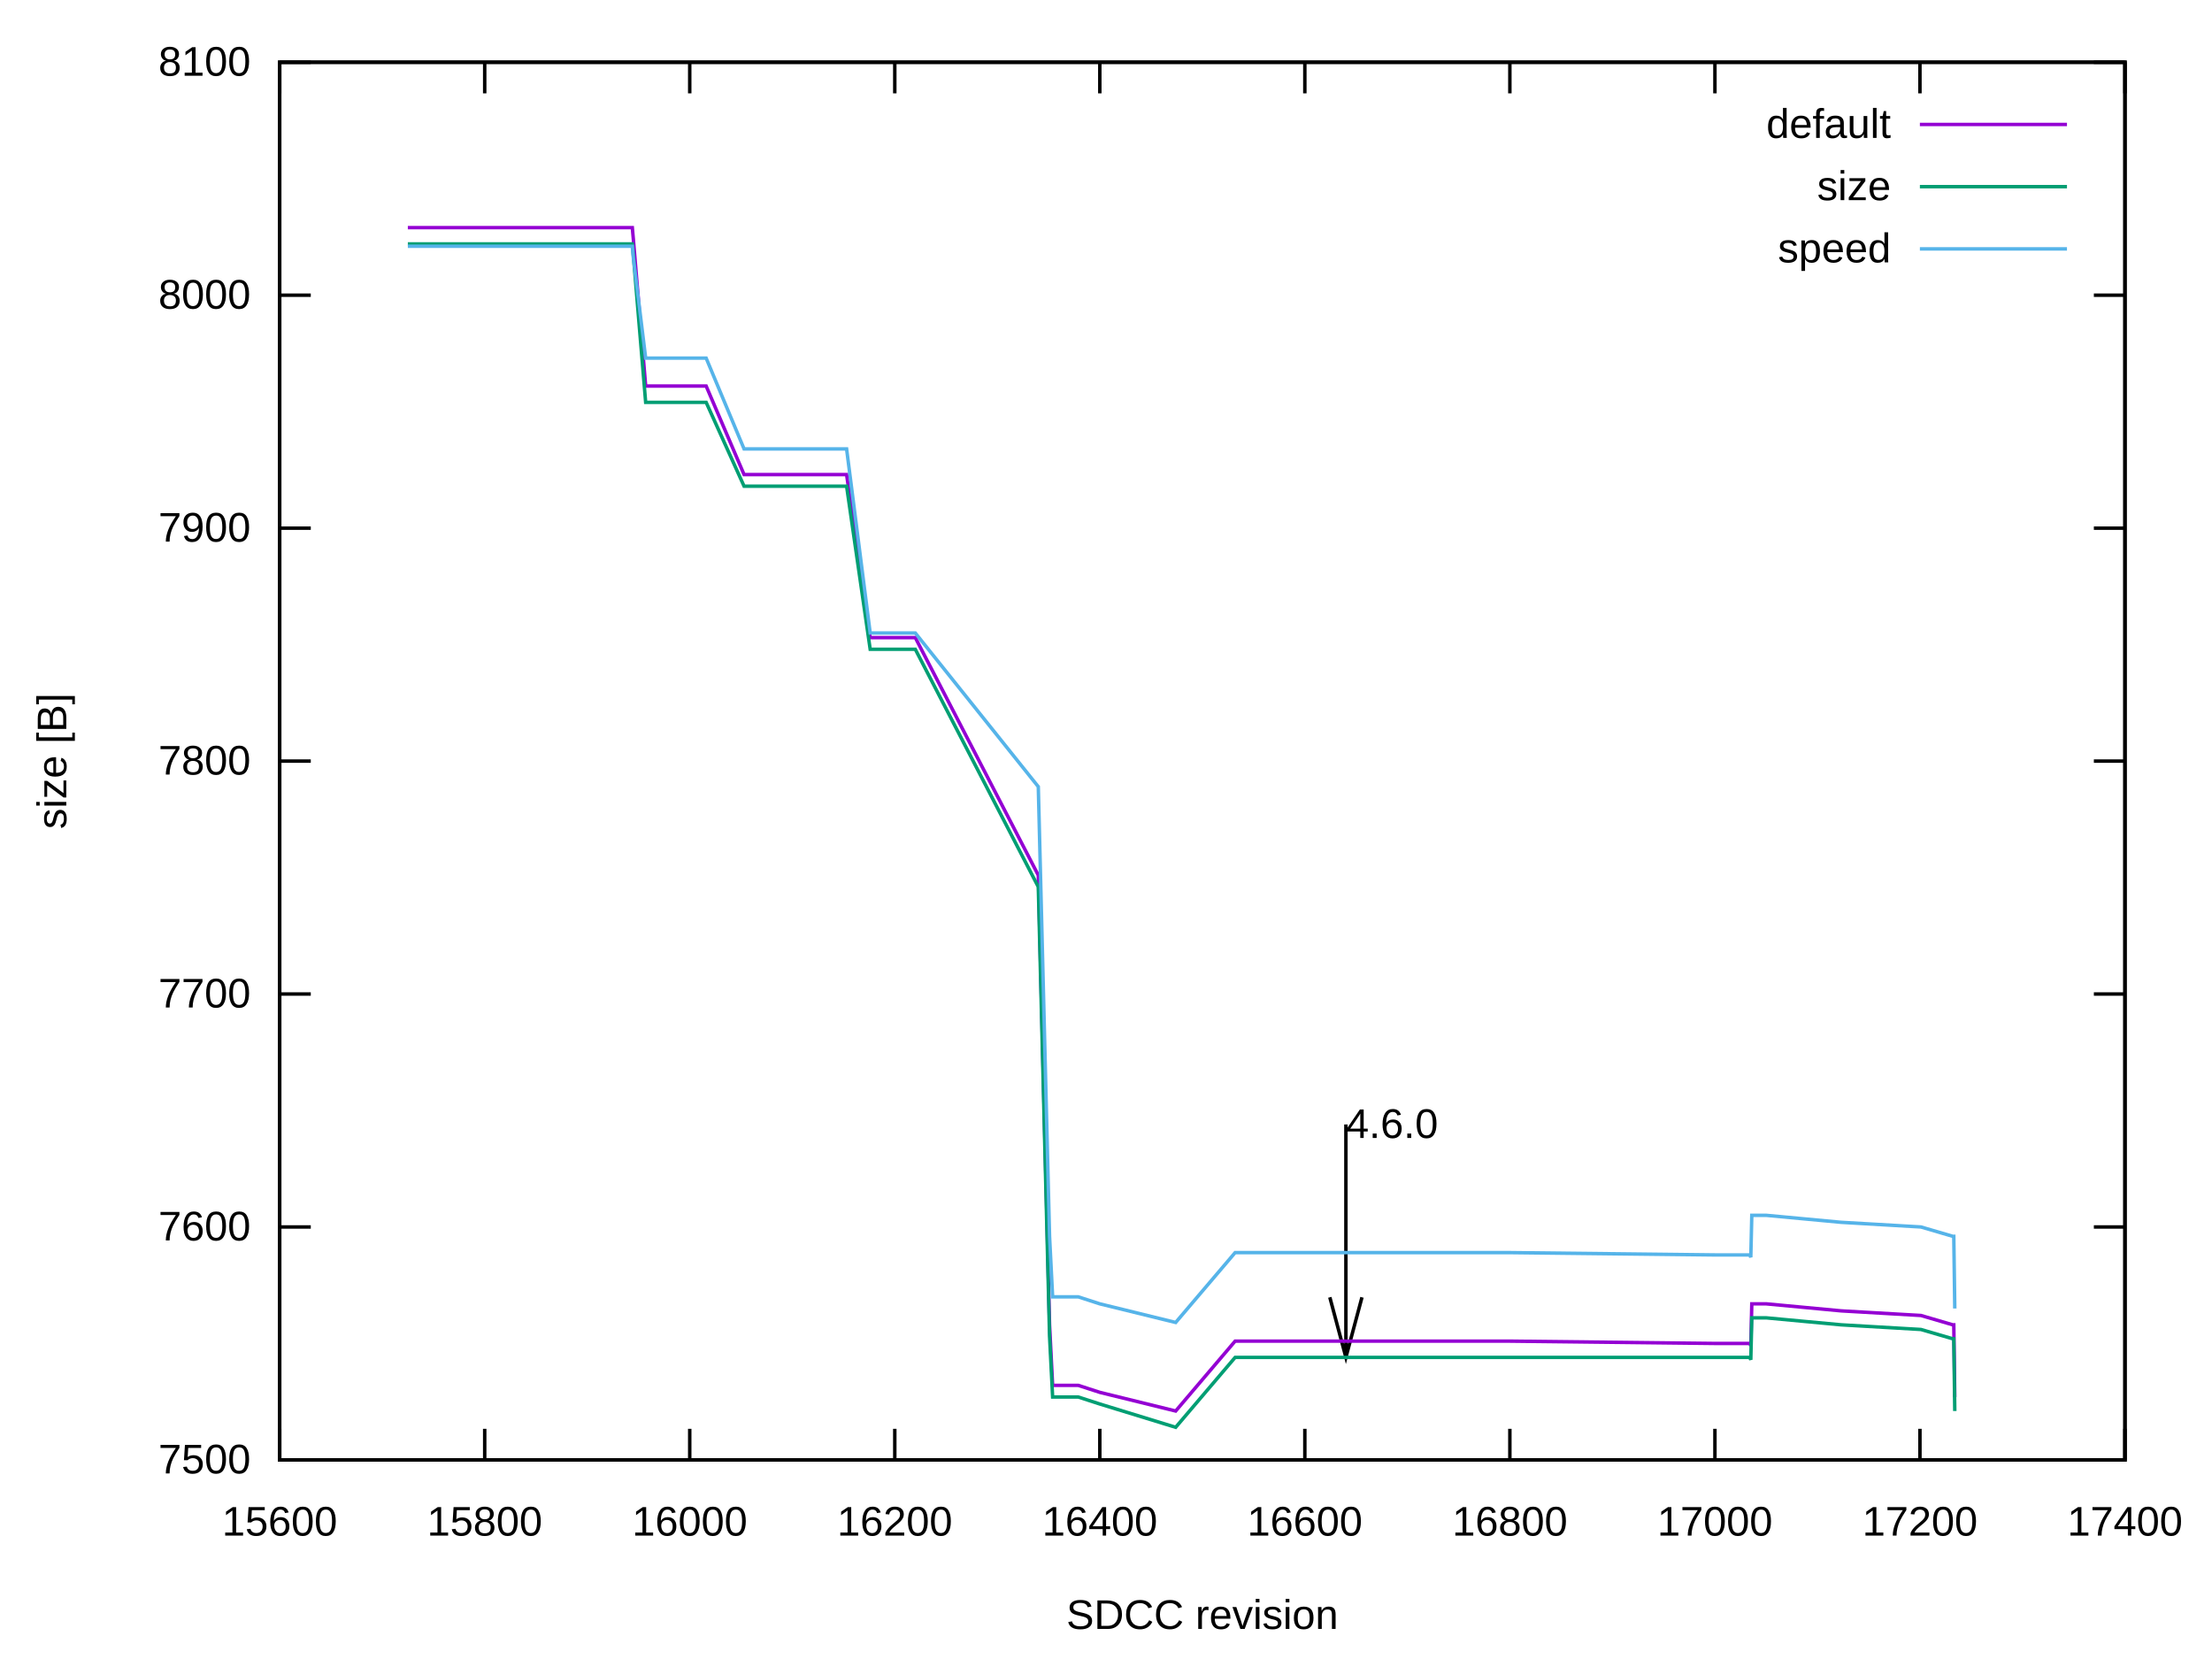
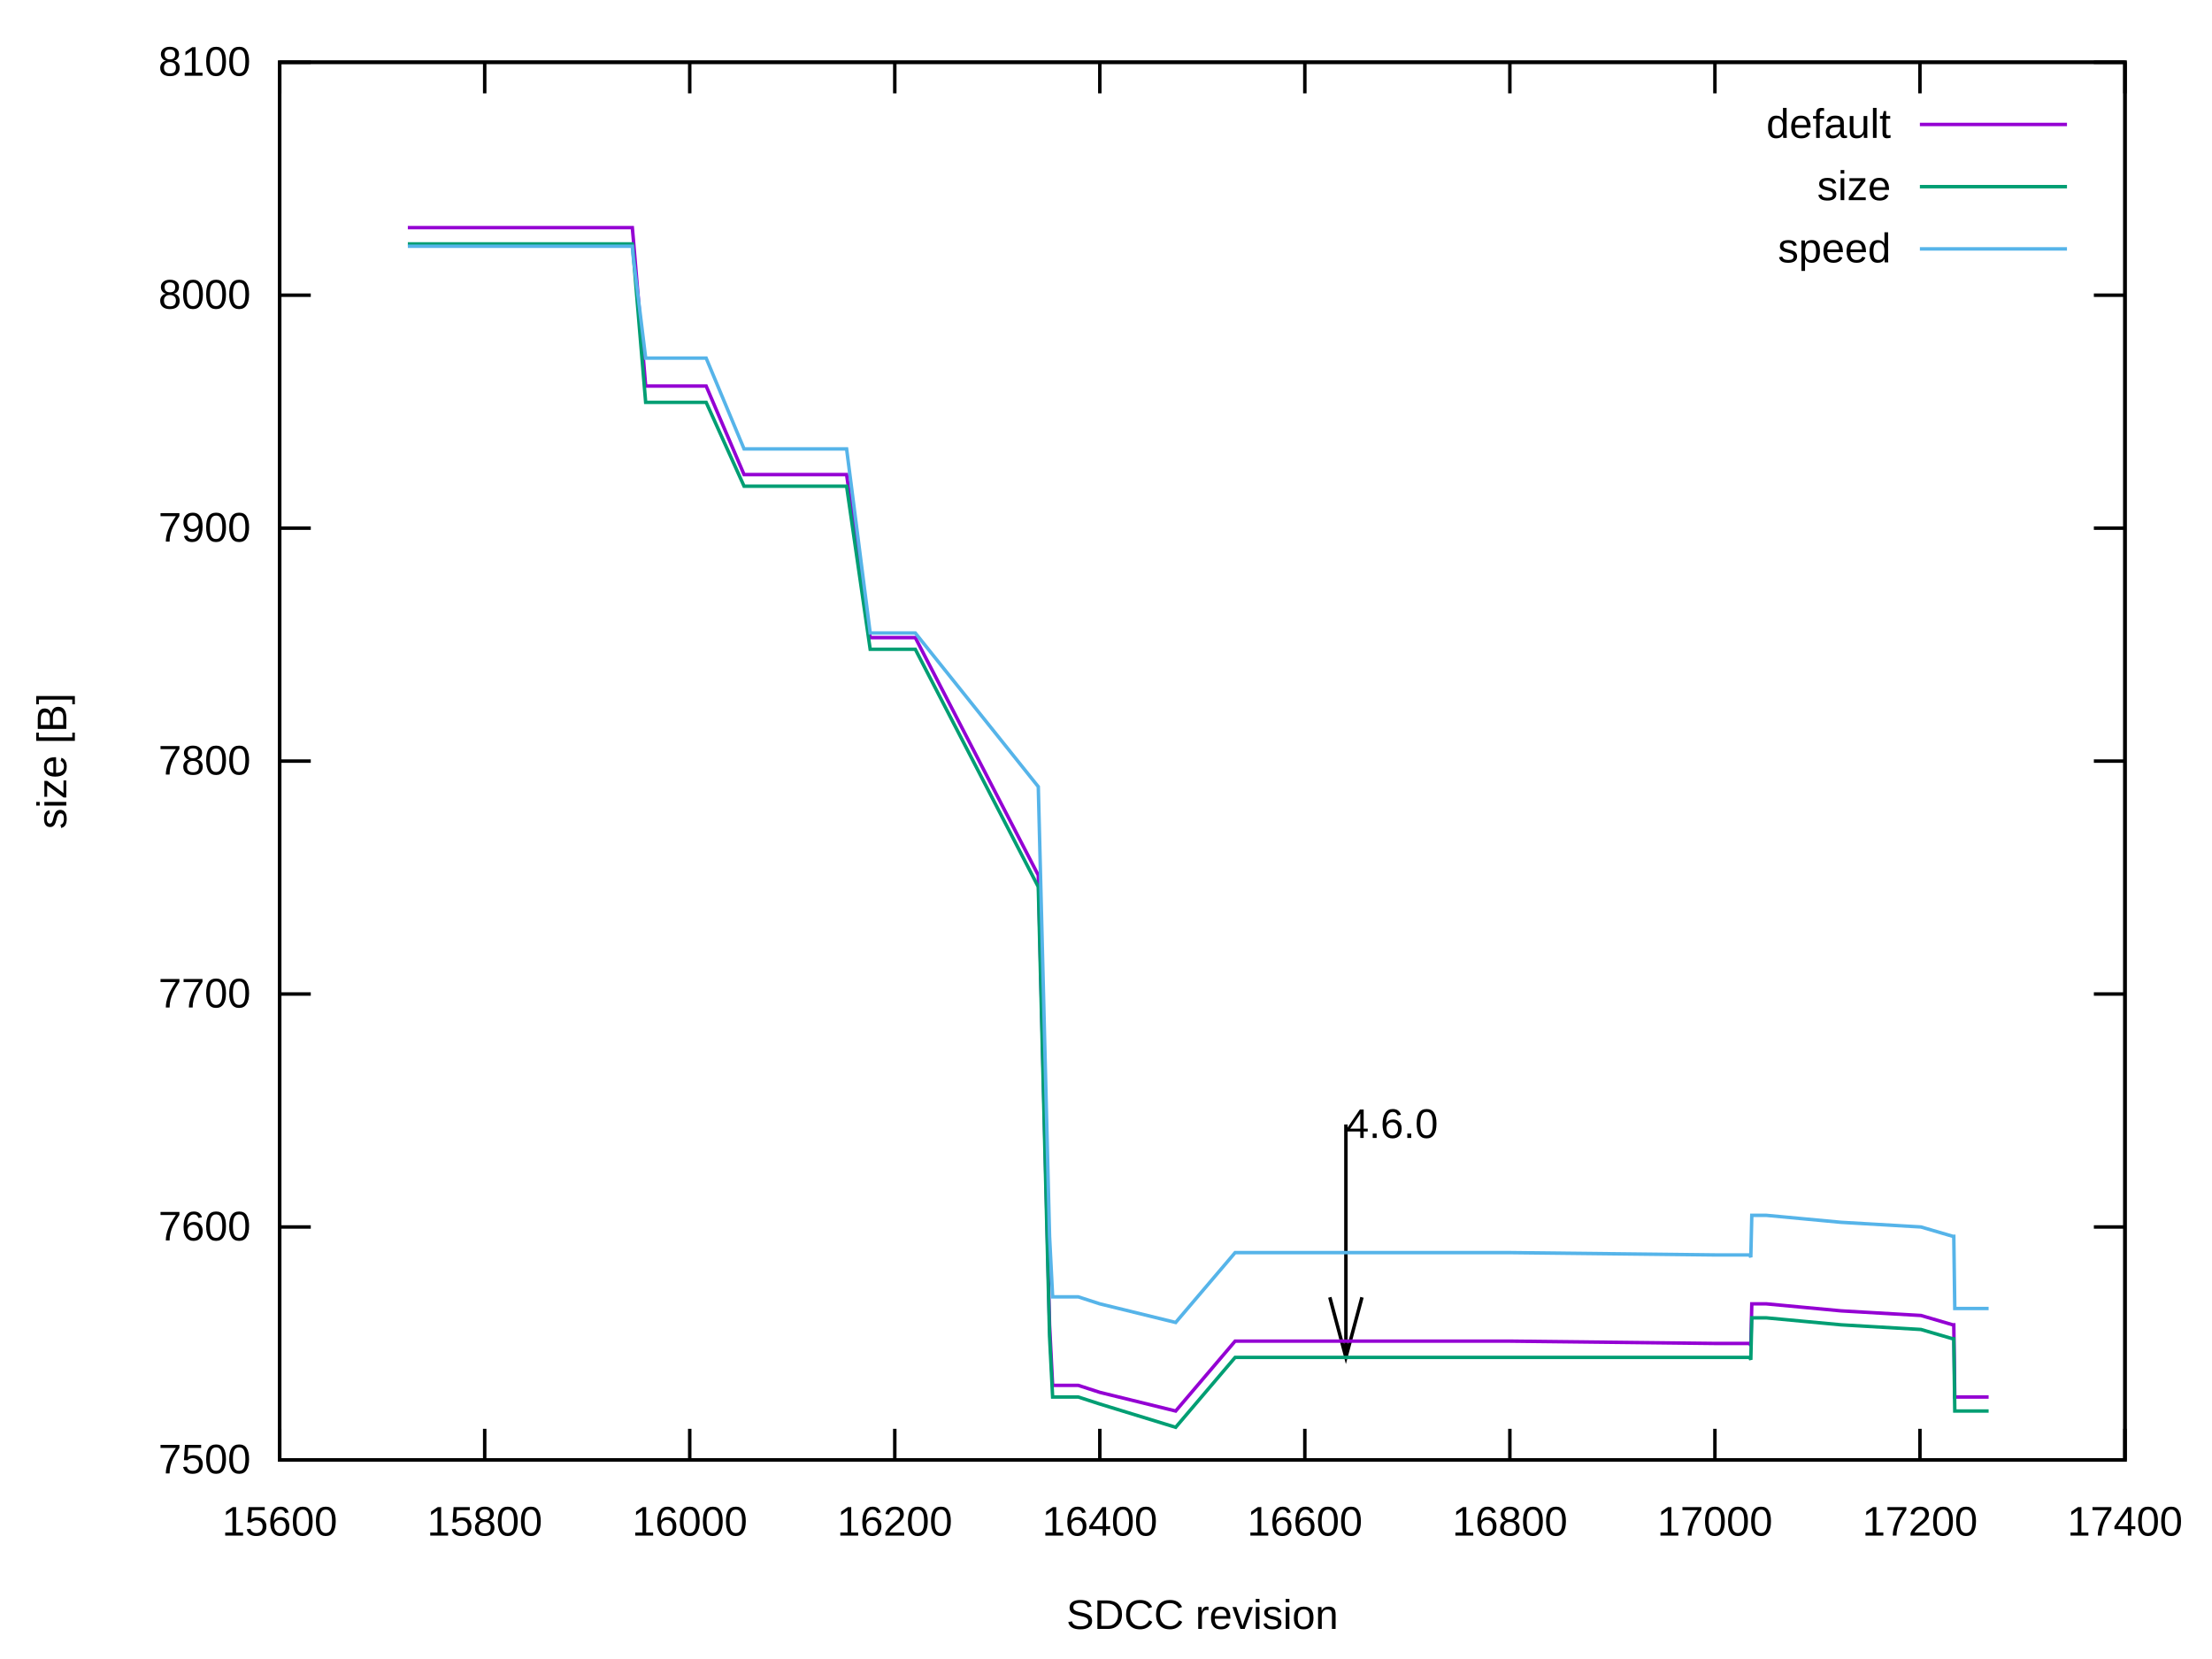
<svg xmlns="http://www.w3.org/2000/svg" xmlns:xlink="http://www.w3.org/1999/xlink" width="640" height="480" viewBox="0 0 640 480">
  <g id="gnuplot_canvas">
    <rect x="0" y="0" width="640" height="480" fill="none" />
    <defs>
      <circle id="gpDot" r="0.5" stroke-width="0.5" stroke="currentColor" />
      <path id="gpPt0" stroke-width="0.222" stroke="currentColor" d="M-1,0 h2 M0,-1 v2" />
      <path id="gpPt1" stroke-width="0.222" stroke="currentColor" d="M-1,-1 L1,1 M1,-1 L-1,1" />
      <path id="gpPt2" stroke-width="0.222" stroke="currentColor" d="M-1,0 L1,0 M0,-1 L0,1 M-1,-1 L1,1 M-1,1 L1,-1" />
      <rect id="gpPt3" stroke-width="0.222" stroke="currentColor" x="-1" y="-1" width="2" height="2" />
      <rect id="gpPt4" stroke-width="0.222" stroke="currentColor" fill="currentColor" x="-1" y="-1" width="2" height="2" />
      <circle id="gpPt5" stroke-width="0.222" stroke="currentColor" cx="0" cy="0" r="1" />
      <use xlink:href="#gpPt5" id="gpPt6" fill="currentColor" stroke="none" />
      <path id="gpPt7" stroke-width="0.222" stroke="currentColor" d="M0,-1.33 L-1.33,0.67 L1.33,0.67 z" />
      <use xlink:href="#gpPt7" id="gpPt8" fill="currentColor" stroke="none" />
      <use xlink:href="#gpPt7" id="gpPt9" stroke="currentColor" transform="rotate(180)" />
      <use xlink:href="#gpPt9" id="gpPt10" fill="currentColor" stroke="none" />
      <use xlink:href="#gpPt3" id="gpPt11" stroke="currentColor" transform="rotate(45)" />
      <use xlink:href="#gpPt11" id="gpPt12" fill="currentColor" stroke="none" />
      <path id="gpPt13" stroke-width="0.222" stroke="currentColor" d="M0,1.330 L1.265,0.411 L0.782,-1.067 L-0.782,-1.076 L-1.265,0.411 z" />
      <use xlink:href="#gpPt13" id="gpPt14" fill="currentColor" stroke="none" />
      <filter id="textbox" filterUnits="objectBoundingBox" x="0" y="0" height="1" width="1">
        <feFlood flood-color="white" flood-opacity="1" result="bgnd" />
        <feComposite in="SourceGraphic" in2="bgnd" operator="atop" />
      </filter>
      <filter id="greybox" filterUnits="objectBoundingBox" x="0" y="0" height="1" width="1">
        <feFlood flood-color="lightgrey" flood-opacity="1" result="grey" />
        <feComposite in="SourceGraphic" in2="grey" operator="atop" />
      </filter>
    </defs>
    <g fill="none" color="white" stroke="currentColor" stroke-width="1.00" stroke-linecap="butt" stroke-linejoin="miter">
</g>
    <g fill="none" color="black" stroke="currentColor" stroke-width="1.00" stroke-linecap="butt" stroke-linejoin="miter">
      <path stroke="black" d="M80.92,422.40 L89.92,422.40 M614.82,422.40 L605.82,422.40  " />
      <g transform="translate(72.53,426.30)" stroke="none" fill="black" font-family="Arial" font-size="12.00" text-anchor="end">
        <text>
          <tspan font-family="Arial"> 7500</tspan>
        </text>
      </g>
    </g>
    <g fill="none" color="black" stroke="currentColor" stroke-width="1.00" stroke-linecap="butt" stroke-linejoin="miter">
      <path stroke="black" d="M80.92,355.00 L89.92,355.00 M614.82,355.00 L605.82,355.00  " />
      <g transform="translate(72.53,358.90)" stroke="none" fill="black" font-family="Arial" font-size="12.00" text-anchor="end">
        <text>
          <tspan font-family="Arial"> 7600</tspan>
        </text>
      </g>
    </g>
    <g fill="none" color="black" stroke="currentColor" stroke-width="1.00" stroke-linecap="butt" stroke-linejoin="miter">
      <path stroke="black" d="M80.92,287.60 L89.92,287.60 M614.82,287.60 L605.82,287.60  " />
      <g transform="translate(72.53,291.50)" stroke="none" fill="black" font-family="Arial" font-size="12.00" text-anchor="end">
        <text>
          <tspan font-family="Arial"> 7700</tspan>
        </text>
      </g>
    </g>
    <g fill="none" color="black" stroke="currentColor" stroke-width="1.00" stroke-linecap="butt" stroke-linejoin="miter">
      <path stroke="black" d="M80.92,220.21 L89.92,220.21 M614.82,220.21 L605.82,220.21  " />
      <g transform="translate(72.53,224.11)" stroke="none" fill="black" font-family="Arial" font-size="12.00" text-anchor="end">
        <text>
          <tspan font-family="Arial"> 7800</tspan>
        </text>
      </g>
    </g>
    <g fill="none" color="black" stroke="currentColor" stroke-width="1.00" stroke-linecap="butt" stroke-linejoin="miter">
      <path stroke="black" d="M80.92,152.81 L89.92,152.81 M614.82,152.81 L605.82,152.81  " />
      <g transform="translate(72.53,156.71)" stroke="none" fill="black" font-family="Arial" font-size="12.00" text-anchor="end">
        <text>
          <tspan font-family="Arial"> 7900</tspan>
        </text>
      </g>
    </g>
    <g fill="none" color="black" stroke="currentColor" stroke-width="1.00" stroke-linecap="butt" stroke-linejoin="miter">
      <path stroke="black" d="M80.92,85.41 L89.92,85.41 M614.82,85.41 L605.82,85.41  " />
      <g transform="translate(72.53,89.31)" stroke="none" fill="black" font-family="Arial" font-size="12.00" text-anchor="end">
        <text>
          <tspan font-family="Arial"> 8000</tspan>
        </text>
      </g>
    </g>
    <g fill="none" color="black" stroke="currentColor" stroke-width="1.00" stroke-linecap="butt" stroke-linejoin="miter">
      <path stroke="black" d="M80.92,18.01 L89.92,18.01 M614.82,18.01 L605.82,18.01  " />
      <g transform="translate(72.53,21.91)" stroke="none" fill="black" font-family="Arial" font-size="12.00" text-anchor="end">
        <text>
          <tspan font-family="Arial"> 8100</tspan>
        </text>
      </g>
    </g>
    <g fill="none" color="black" stroke="currentColor" stroke-width="1.00" stroke-linecap="butt" stroke-linejoin="miter">
      <path stroke="black" d="M80.92,422.40 L80.92,413.40 M80.92,18.01 L80.92,27.01  " />
      <g transform="translate(80.92,444.30)" stroke="none" fill="black" font-family="Arial" font-size="12.00" text-anchor="middle">
        <text>
          <tspan font-family="Arial"> 15600</tspan>
        </text>
      </g>
    </g>
    <g fill="none" color="black" stroke="currentColor" stroke-width="1.00" stroke-linecap="butt" stroke-linejoin="miter">
      <path stroke="black" d="M140.24,422.40 L140.24,413.40 M140.24,18.01 L140.24,27.01  " />
      <g transform="translate(140.24,444.30)" stroke="none" fill="black" font-family="Arial" font-size="12.00" text-anchor="middle">
        <text>
          <tspan font-family="Arial"> 15800</tspan>
        </text>
      </g>
    </g>
    <g fill="none" color="black" stroke="currentColor" stroke-width="1.00" stroke-linecap="butt" stroke-linejoin="miter">
      <path stroke="black" d="M199.56,422.40 L199.56,413.40 M199.56,18.01 L199.56,27.01  " />
      <g transform="translate(199.56,444.30)" stroke="none" fill="black" font-family="Arial" font-size="12.00" text-anchor="middle">
        <text>
          <tspan font-family="Arial"> 16000</tspan>
        </text>
      </g>
    </g>
    <g fill="none" color="black" stroke="currentColor" stroke-width="1.00" stroke-linecap="butt" stroke-linejoin="miter">
      <path stroke="black" d="M258.89,422.40 L258.89,413.40 M258.89,18.01 L258.89,27.01  " />
      <g transform="translate(258.89,444.30)" stroke="none" fill="black" font-family="Arial" font-size="12.00" text-anchor="middle">
        <text>
          <tspan font-family="Arial"> 16200</tspan>
        </text>
      </g>
    </g>
    <g fill="none" color="black" stroke="currentColor" stroke-width="1.00" stroke-linecap="butt" stroke-linejoin="miter">
      <path stroke="black" d="M318.21,422.40 L318.21,413.40 M318.21,18.01 L318.21,27.01  " />
      <g transform="translate(318.21,444.30)" stroke="none" fill="black" font-family="Arial" font-size="12.00" text-anchor="middle">
        <text>
          <tspan font-family="Arial"> 16400</tspan>
        </text>
      </g>
    </g>
    <g fill="none" color="black" stroke="currentColor" stroke-width="1.00" stroke-linecap="butt" stroke-linejoin="miter">
      <path stroke="black" d="M377.53,422.40 L377.53,413.40 M377.53,18.01 L377.53,27.01  " />
      <g transform="translate(377.53,444.30)" stroke="none" fill="black" font-family="Arial" font-size="12.00" text-anchor="middle">
        <text>
          <tspan font-family="Arial"> 16600</tspan>
        </text>
      </g>
    </g>
    <g fill="none" color="black" stroke="currentColor" stroke-width="1.00" stroke-linecap="butt" stroke-linejoin="miter">
      <path stroke="black" d="M436.85,422.40 L436.85,413.40 M436.85,18.01 L436.85,27.01  " />
      <g transform="translate(436.85,444.30)" stroke="none" fill="black" font-family="Arial" font-size="12.00" text-anchor="middle">
        <text>
          <tspan font-family="Arial"> 16800</tspan>
        </text>
      </g>
    </g>
    <g fill="none" color="black" stroke="currentColor" stroke-width="1.00" stroke-linecap="butt" stroke-linejoin="miter">
      <path stroke="black" d="M496.18,422.40 L496.18,413.40 M496.18,18.01 L496.18,27.01  " />
      <g transform="translate(496.18,444.30)" stroke="none" fill="black" font-family="Arial" font-size="12.00" text-anchor="middle">
        <text>
          <tspan font-family="Arial"> 17000</tspan>
        </text>
      </g>
    </g>
    <g fill="none" color="black" stroke="currentColor" stroke-width="1.00" stroke-linecap="butt" stroke-linejoin="miter">
      <path stroke="black" d="M555.50,422.40 L555.50,413.40 M555.50,18.01 L555.50,27.01  " />
      <g transform="translate(555.50,444.30)" stroke="none" fill="black" font-family="Arial" font-size="12.00" text-anchor="middle">
        <text>
          <tspan font-family="Arial"> 17200</tspan>
        </text>
      </g>
    </g>
    <g fill="none" color="black" stroke="currentColor" stroke-width="1.00" stroke-linecap="butt" stroke-linejoin="miter">
      <path stroke="black" d="M614.82,422.40 L614.82,413.40 M614.82,18.01 L614.82,27.01  " />
      <g transform="translate(614.82,444.30)" stroke="none" fill="black" font-family="Arial" font-size="12.00" text-anchor="middle">
        <text>
          <tspan font-family="Arial"> 17400</tspan>
        </text>
      </g>
    </g>
    <g fill="none" color="black" stroke="currentColor" stroke-width="1.00" stroke-linecap="butt" stroke-linejoin="miter">
</g>
    <g fill="none" color="black" stroke="currentColor" stroke-width="1.00" stroke-linecap="butt" stroke-linejoin="miter">
      <path stroke="black" d="M80.92,18.01 L80.92,422.40 L614.82,422.40 L614.82,18.01 L80.92,18.01 Z  " />
      <g transform="translate(389.40,329.25)" stroke="none" fill="black" font-family="Arial" font-size="12.00" text-anchor="start">
        <text>
          <tspan font-family="Arial">4.6.0</tspan>
        </text>
      </g>
    </g>
    <g fill="none" color="black" stroke="currentColor" stroke-width="1.00" stroke-linecap="butt" stroke-linejoin="miter">
      <path stroke="black" d="M384.76,375.35 L389.41,392.73 L394.06,375.35 M389.41,325.34 L389.41,392.73  " />
    </g>
    <g fill="none" color="black" stroke="currentColor" stroke-width="1.00" stroke-linecap="butt" stroke-linejoin="miter">
</g>
    <g fill="none" color="black" stroke="currentColor" stroke-width="1.00" stroke-linecap="butt" stroke-linejoin="miter">
</g>
    <g id="gnuplot_plot_1">
      <g fill="none" color="black" stroke="currentColor" stroke-width="1.00" stroke-linecap="butt" stroke-linejoin="miter">
        <g transform="translate(547.09,39.91)" stroke="none" fill="black" font-family="Arial" font-size="12.00" text-anchor="end">
          <text>
            <tspan font-family="Arial">default</tspan>
          </text>
        </g>
      </g>
      <g fill="none" color="black" stroke="currentColor" stroke-width="1.00" stroke-linecap="butt" stroke-linejoin="miter">
-         <path stroke="rgb(148,   0, 211)" d="M555.48,36.01 L598.04,36.01 M118.00,65.86 L130.75,65.86 L166.94,65.86 L167.23,65.86 L182.95,65.86 L183.25,69.23   L186.81,111.69 L204.31,111.69 L215.28,137.31 L244.95,137.31 L251.77,184.48 L264.82,184.48 L300.41,253.23 L303.67,383.31   L304.56,400.83 L311.98,400.83 L318.21,402.85 L340.16,408.25 L357.36,388.03 L389.40,388.03 L389.99,388.03 L398.59,388.03   L407.19,388.03 L414.90,388.03 L422.91,388.03 L436.85,388.03 L496.18,388.70 L505.67,388.70 L506.26,388.70 L506.56,389.37   L506.85,377.24 L508.93,377.24 L511.01,377.24 L532.66,379.27 L555.79,380.61 L564.99,383.31 L565.29,383.31 L565.58,404.20    " />
+         <path stroke="rgb(148,   0, 211)" d="M555.48,36.01 L598.04,36.01 M118.00,65.86 L130.75,65.86 L166.94,65.86 L167.23,65.86 L182.95,65.86 L183.25,69.23   L186.81,111.69 L204.31,111.69 L215.28,137.31 L244.95,137.31 L251.77,184.48 L264.82,184.48 L300.41,253.23 L303.67,383.31   L304.56,400.83 L311.98,400.83 L318.21,402.85 L340.16,408.25 L357.36,388.03 L389.40,388.03 L389.99,388.03 L398.59,388.03   L407.19,388.03 L414.90,388.03 L422.91,388.03 L436.85,388.03 L496.18,388.70 L505.67,388.70 L506.26,388.70 L506.56,389.37   L506.85,377.24 L508.93,377.24 L511.01,377.24 L532.66,379.27 L555.79,380.61 L564.99,383.31 L565.29,383.31 L565.58,404.20   L575.37,404.20  " />
      </g>
    </g>
    <g id="gnuplot_plot_2">
      <g fill="none" color="black" stroke="currentColor" stroke-width="1.00" stroke-linecap="butt" stroke-linejoin="miter">
        <g transform="translate(547.09,57.91)" stroke="none" fill="black" font-family="Arial" font-size="12.00" text-anchor="end">
          <text>
            <tspan font-family="Arial">size</tspan>
          </text>
        </g>
      </g>
      <g fill="none" color="black" stroke="currentColor" stroke-width="1.00" stroke-linecap="butt" stroke-linejoin="miter">
-         <path stroke="rgb(  0, 158, 115)" d="M555.48,54.01 L598.04,54.01 M118.00,70.58 L130.75,70.58 L166.94,70.58 L167.23,70.58 L182.95,70.58 L183.25,73.95   L186.81,116.41 L204.31,116.41 L215.28,140.67 L244.95,140.67 L251.77,187.85 L264.82,187.85 L300.41,256.60 L303.67,386.68   L304.56,404.20 L311.98,404.20 L318.21,406.22 L340.16,412.96 L357.36,392.74 L389.40,392.74 L389.99,392.74 L398.59,392.74   L407.19,392.74 L414.90,392.74 L422.91,392.74 L436.85,392.74 L496.18,392.74 L505.67,392.74 L506.26,392.74 L506.56,393.42   L506.85,381.29 L508.93,381.29 L511.01,381.29 L532.66,383.31 L555.79,384.66 L564.99,387.35 L565.29,387.35 L565.58,408.25    " />
+         <path stroke="rgb(  0, 158, 115)" d="M555.48,54.01 L598.04,54.01 M118.00,70.58 L130.75,70.58 L166.94,70.58 L167.23,70.58 L182.95,70.58 L183.25,73.95   L186.81,116.41 L204.31,116.41 L215.28,140.67 L244.95,140.67 L251.77,187.85 L264.82,187.85 L300.41,256.60 L303.67,386.68   L304.56,404.20 L311.98,404.20 L318.21,406.22 L340.16,412.96 L357.36,392.74 L389.40,392.74 L389.99,392.74 L398.59,392.74   L407.19,392.74 L414.90,392.74 L422.91,392.74 L436.85,392.74 L496.18,392.74 L505.67,392.74 L506.26,392.74 L506.56,393.42   L506.85,381.29 L508.93,381.29 L511.01,381.29 L532.66,383.31 L555.79,384.66 L564.99,387.35 L565.29,387.35 L565.58,408.25   L575.37,408.25  " />
      </g>
    </g>
    <g id="gnuplot_plot_3">
      <g fill="none" color="black" stroke="currentColor" stroke-width="1.00" stroke-linecap="butt" stroke-linejoin="miter">
        <g transform="translate(547.09,75.91)" stroke="none" fill="black" font-family="Arial" font-size="12.00" text-anchor="end">
          <text>
            <tspan font-family="Arial">speed</tspan>
          </text>
        </g>
      </g>
      <g fill="none" color="black" stroke="currentColor" stroke-width="1.00" stroke-linecap="butt" stroke-linejoin="miter">
-         <path stroke="rgb( 86, 180, 233)" d="M555.48,72.01 L598.04,72.01 M118.00,71.25 L130.75,71.25 L166.94,71.25 L167.23,71.25 L182.95,71.25 L183.25,74.62   L186.81,103.61 L204.31,103.61 L215.28,129.89 L244.95,129.89 L251.77,183.14 L264.82,183.14 L300.41,227.62 L303.67,357.70   L304.56,375.22 L311.98,375.22 L318.21,377.24 L340.16,382.63 L357.36,362.42 L389.40,362.42 L389.99,362.42 L398.59,362.42   L407.19,362.42 L414.90,362.42 L422.91,362.42 L436.85,362.42 L496.18,363.09 L505.67,363.09 L506.26,363.09 L506.56,363.76   L506.85,351.63 L508.93,351.63 L511.01,351.63 L532.66,353.65 L555.79,355.00 L564.99,357.70 L565.29,357.70 L565.58,378.59    " />
+         <path stroke="rgb( 86, 180, 233)" d="M555.48,72.01 L598.04,72.01 M118.00,71.25 L130.75,71.25 L166.94,71.25 L167.23,71.25 L182.95,71.25 L183.25,74.62   L186.81,103.61 L204.31,103.61 L215.28,129.89 L244.95,129.89 L251.77,183.14 L264.82,183.14 L300.41,227.62 L303.67,357.70   L304.56,375.22 L311.98,375.22 L318.21,377.24 L340.16,382.63 L357.36,362.42 L389.40,362.42 L389.99,362.42 L398.59,362.42   L407.19,362.42 L414.90,362.42 L422.91,362.42 L436.85,362.42 L496.18,363.09 L505.67,363.09 L506.26,363.09 L506.56,363.76   L506.85,351.63 L508.93,351.63 L511.01,351.63 L532.66,353.65 L555.79,355.00 L564.99,357.70 L565.29,357.70 L565.58,378.59   L575.37,378.59  " />
      </g>
    </g>
    <g fill="none" color="white" stroke="rgb( 86, 180, 233)" stroke-width="2.00" stroke-linecap="butt" stroke-linejoin="miter">
</g>
    <g fill="none" color="black" stroke="currentColor" stroke-width="2.00" stroke-linecap="butt" stroke-linejoin="miter">
</g>
    <g fill="none" color="black" stroke="black" stroke-width="1.00" stroke-linecap="butt" stroke-linejoin="miter">
</g>
    <g fill="none" color="black" stroke="currentColor" stroke-width="1.00" stroke-linecap="butt" stroke-linejoin="miter">
      <path stroke="black" d="M80.92,18.01 L80.92,422.40 L614.82,422.40 L614.82,18.01 L80.92,18.01 Z  " />
      <g transform="translate(19.18,220.21) rotate(270.00)" stroke="none" fill="black" font-family="Arial" font-size="12.00" text-anchor="middle">
        <text>
          <tspan font-family="Arial">size [B]</tspan>
        </text>
      </g>
    </g>
    <g fill="none" color="black" stroke="currentColor" stroke-width="1.00" stroke-linecap="butt" stroke-linejoin="miter">
      <g transform="translate(347.87,471.30)" stroke="none" fill="black" font-family="Arial" font-size="12.00" text-anchor="middle">
        <text>
          <tspan font-family="Arial">SDCC revision</tspan>
        </text>
      </g>
    </g>
    <g fill="none" color="black" stroke="currentColor" stroke-width="1.00" stroke-linecap="butt" stroke-linejoin="miter">
</g>
    <g fill="none" color="black" stroke="currentColor" stroke-width="1.00" stroke-linecap="butt" stroke-linejoin="miter">
</g>
  </g>
</svg>
